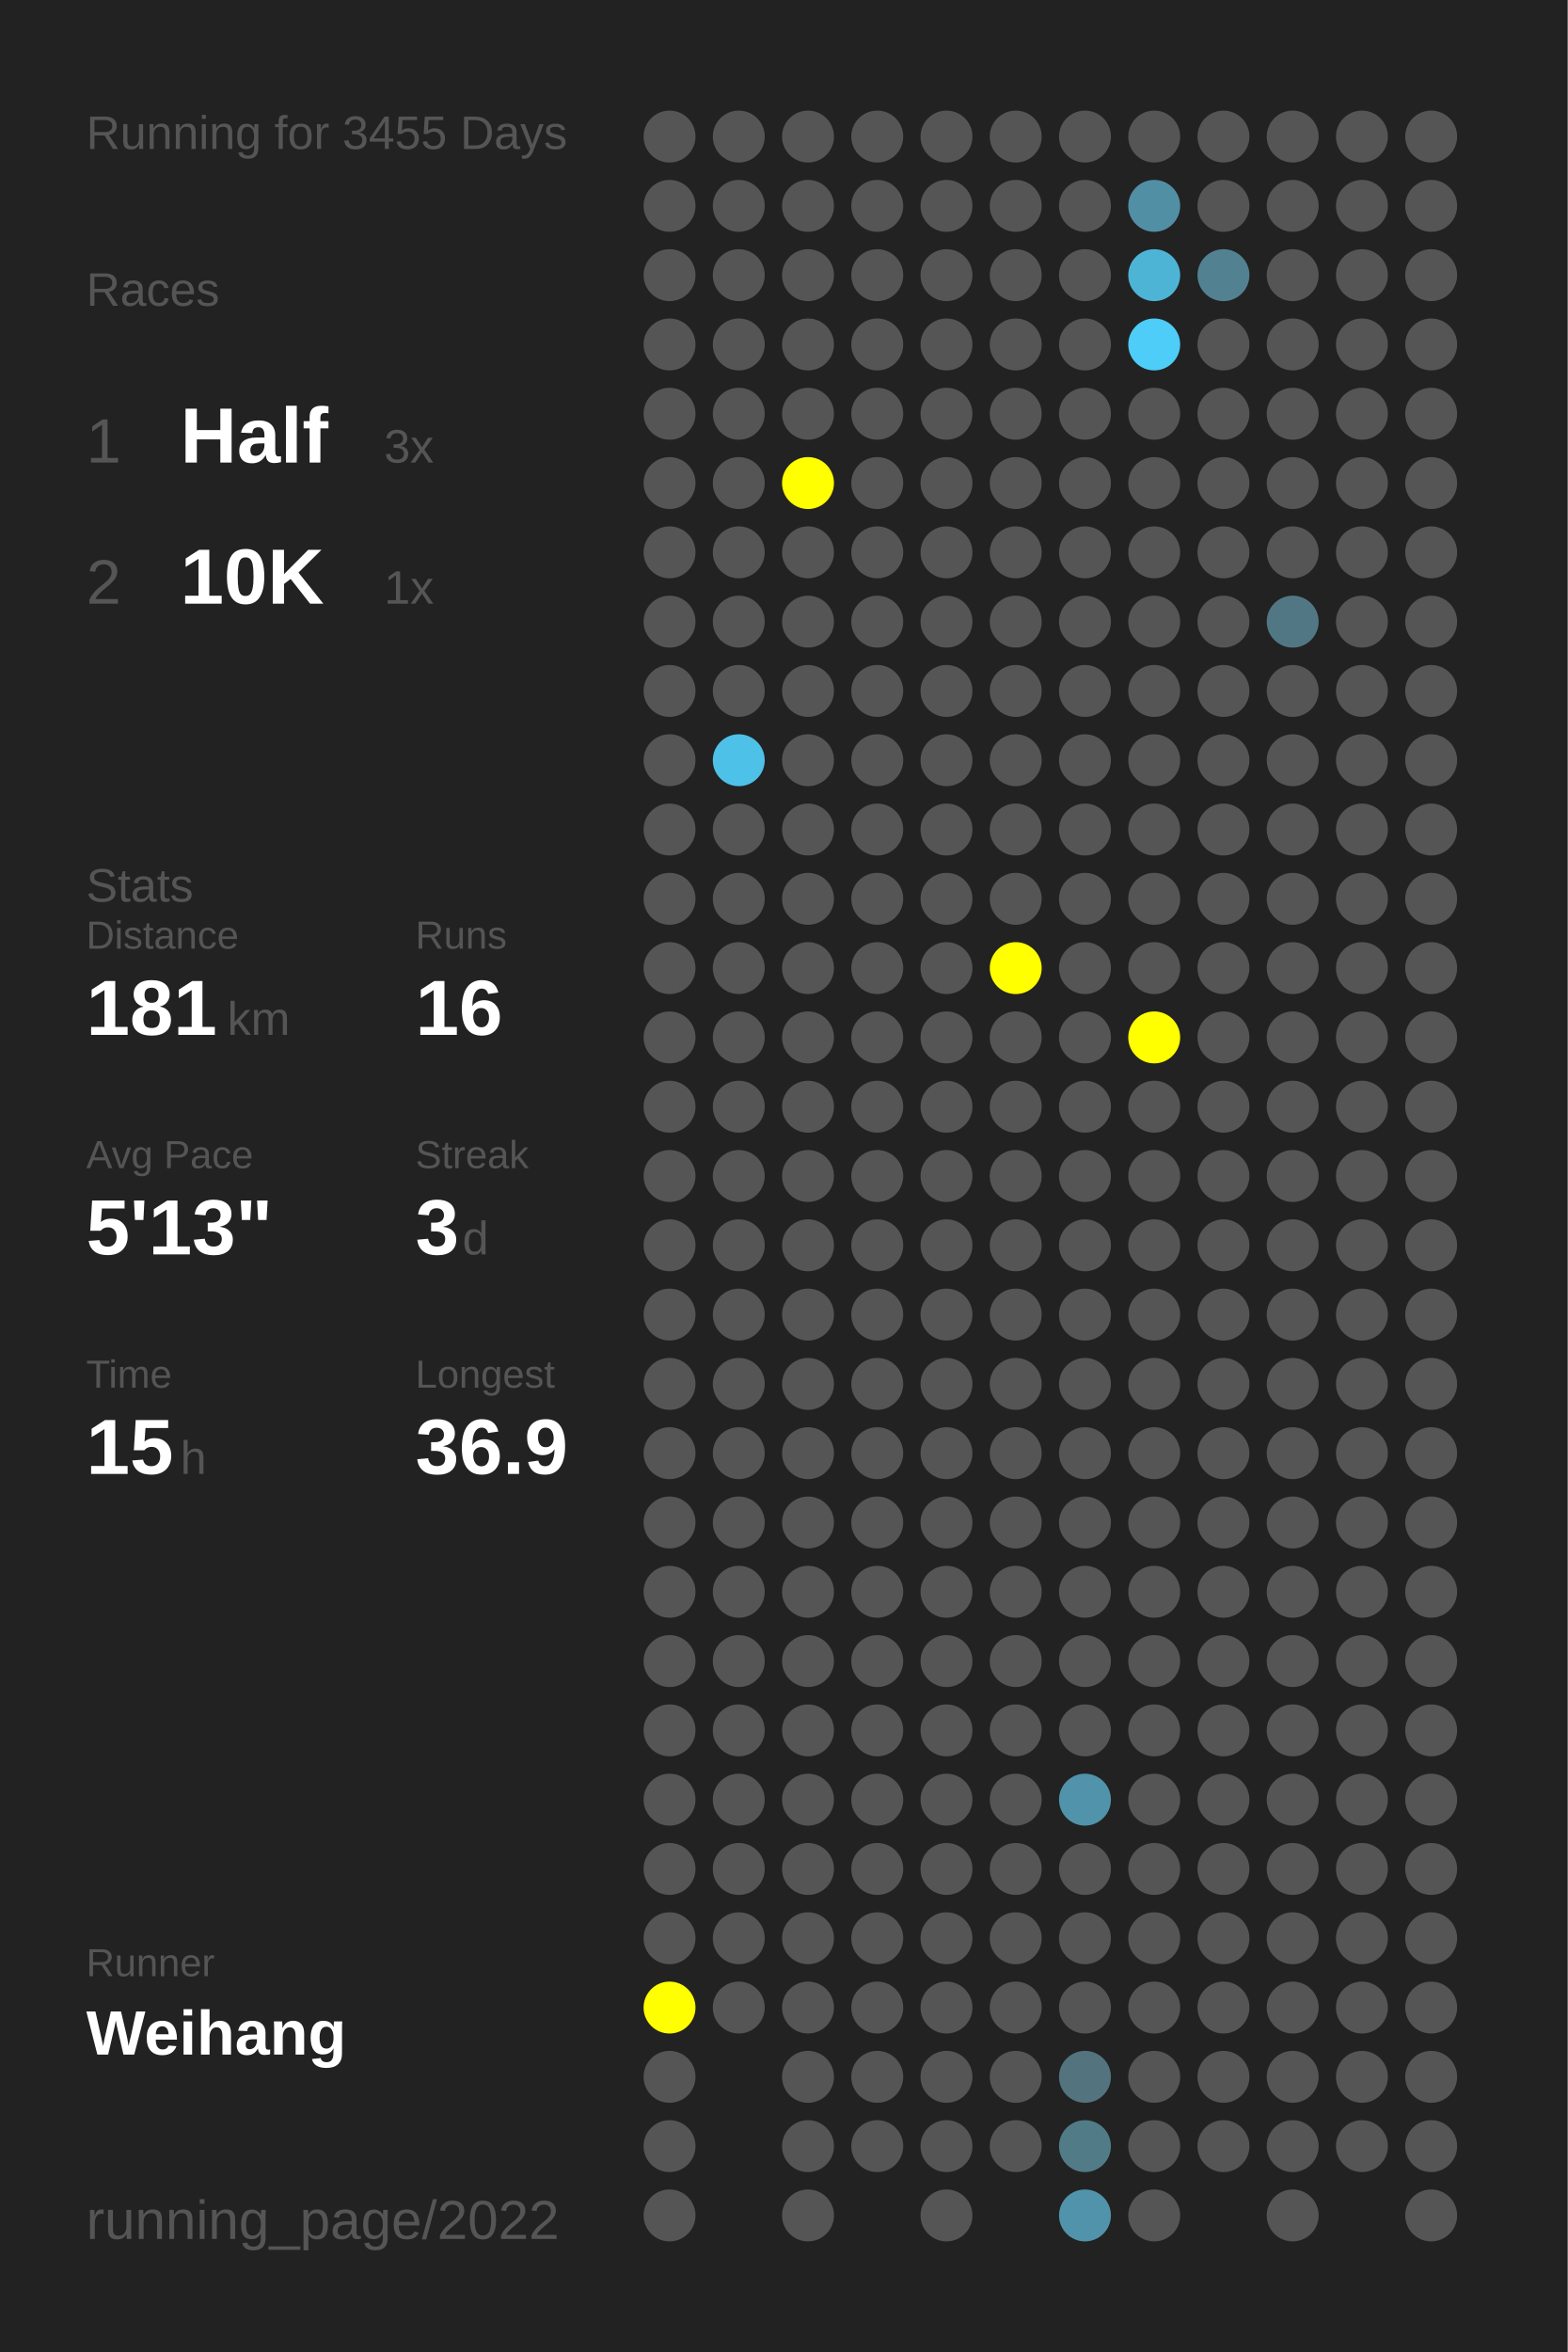
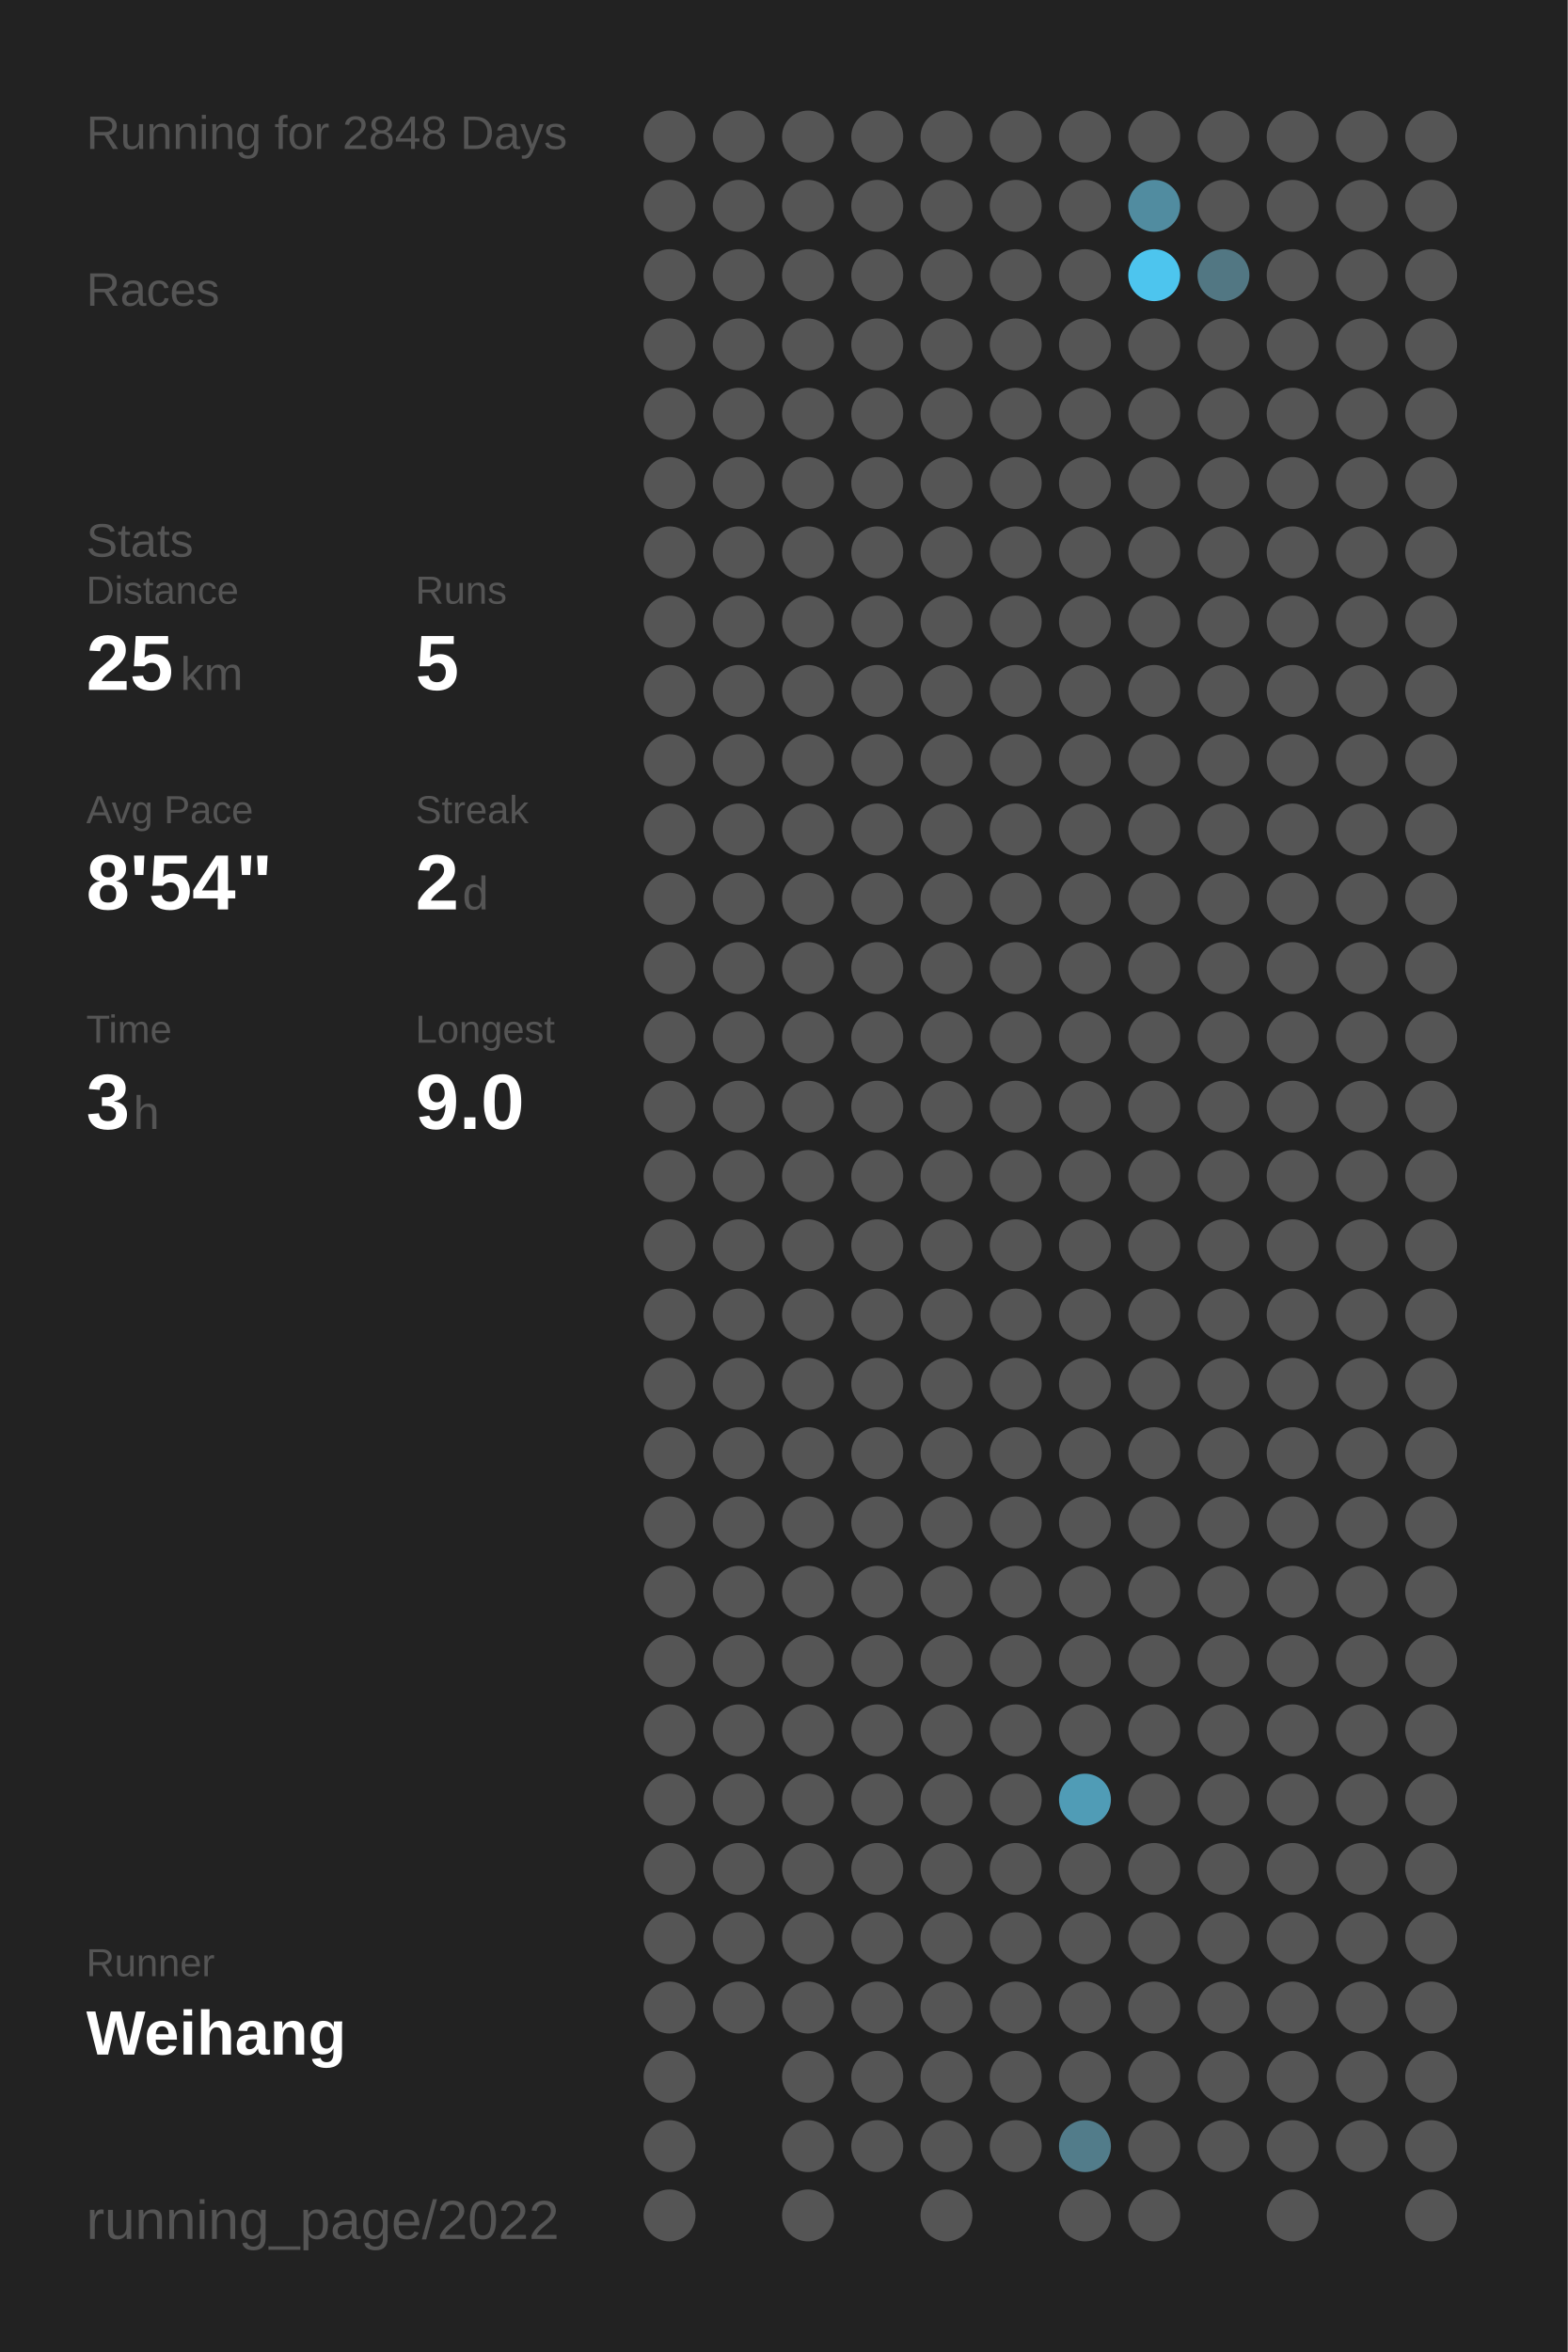
<svg xmlns="http://www.w3.org/2000/svg" baseProfile="full" height="300mm" version="1.1" viewBox="0,0,200,300" width="200mm">
  <defs />
  <rect fill="#222222" height="300" width="200" x="0" y="0" />
-   <text fill="#555555" style="font-size:6px; font-family:Arial;" x="11" y="19">Running for 3455 Days</text>
+   <text fill="#555555" style="font-size:6px; font-family:Arial;" x="11" y="19">Running for 2848 Days</text>
  <text fill="#555555" style="font-size:6px; font-family:Arial;" x="11" y="39">Races</text>
-   <text fill="#555555" style="font-size:8px; font-family:Arial;" x="11" y="59">1</text>
-   <text fill="#FFFFFF" style="font-size:10px; font-family:Arial; font-weight:bold;" x="23" y="59">Half</text>
-   <text fill="#555555" style="font-size:6px; font-family:Arial;" x="49" y="59">3x</text>
-   <text fill="#555555" style="font-size:8px; font-family:Arial;" x="11" y="77">2</text>
-   <text fill="#FFFFFF" style="font-size:10px; font-family:Arial; font-weight:bold;" x="23" y="77">10K</text>
-   <text fill="#555555" style="font-size:6px; font-family:Arial;" x="49" y="77">1x</text>
-   <text fill="#555555" style="font-size:6px; font-family:Arial;" x="11" y="115">Stats</text>
-   <text fill="#555555" style="font-size:5px; font-family:Arial;" x="11" y="121">Distance</text>
-   <text fill="#FFFFFF" style="font-size:10px; font-family:Arial; font-weight:bold;" x="11" y="132">181</text>
-   <text fill="#555555" style="font-size:6px; font-family:Arial;" x="29" y="132">km</text>
-   <text fill="#555555" style="font-size:5px; font-family:Arial;" x="53" y="121">Runs</text>
-   <text fill="#FFFFFF" style="font-size:10px; font-family:Arial; font-weight:bold;" x="53" y="132">16</text>
-   <text fill="#555555" style="font-size:5px; font-family:Arial;" x="11" y="149">Avg Pace</text>
-   <text fill="#FFFFFF" style="font-size:10px; font-family:Arial; font-weight:bold;" x="11" y="160">5'13"</text>
-   <text fill="#555555" style="font-size:5px; font-family:Arial;" x="53" y="149">Streak</text>
-   <text fill="#FFFFFF" style="font-size:10px; font-family:Arial; font-weight:bold;" x="53" y="160">3</text>
-   <text fill="#555555" style="font-size:6px; font-family:Arial;" x="59" y="160">d</text>
-   <text fill="#555555" style="font-size:5px; font-family:Arial;" x="11" y="177">Time</text>
-   <text fill="#FFFFFF" style="font-size:10px; font-family:Arial; font-weight:bold;" x="11" y="188">15</text>
-   <text fill="#555555" style="font-size:6px; font-family:Arial;" x="23" y="188">h</text>
-   <text fill="#555555" style="font-size:5px; font-family:Arial;" x="53" y="177">Longest</text>
-   <text fill="#FFFFFF" style="font-size:10px; font-family:Arial; font-weight:bold;" x="53" y="188">36.9</text>
+   <text fill="#555555" style="font-size:6px; font-family:Arial;" x="11" y="71">Stats</text>
+   <text fill="#555555" style="font-size:5px; font-family:Arial;" x="11" y="77">Distance</text>
+   <text fill="#FFFFFF" style="font-size:10px; font-family:Arial; font-weight:bold;" x="11" y="88">25</text>
+   <text fill="#555555" style="font-size:6px; font-family:Arial;" x="23" y="88">km</text>
+   <text fill="#555555" style="font-size:5px; font-family:Arial;" x="53" y="77">Runs</text>
+   <text fill="#FFFFFF" style="font-size:10px; font-family:Arial; font-weight:bold;" x="53" y="88">5</text>
+   <text fill="#555555" style="font-size:5px; font-family:Arial;" x="11" y="105">Avg Pace</text>
+   <text fill="#FFFFFF" style="font-size:10px; font-family:Arial; font-weight:bold;" x="11" y="116">8'54"</text>
+   <text fill="#555555" style="font-size:5px; font-family:Arial;" x="53" y="105">Streak</text>
+   <text fill="#FFFFFF" style="font-size:10px; font-family:Arial; font-weight:bold;" x="53" y="116">2</text>
+   <text fill="#555555" style="font-size:6px; font-family:Arial;" x="59" y="116">d</text>
+   <text fill="#555555" style="font-size:5px; font-family:Arial;" x="11" y="133">Time</text>
+   <text fill="#FFFFFF" style="font-size:10px; font-family:Arial; font-weight:bold;" x="11" y="144">3</text>
+   <text fill="#555555" style="font-size:6px; font-family:Arial;" x="17" y="144">h</text>
+   <text fill="#555555" style="font-size:5px; font-family:Arial;" x="53" y="133">Longest</text>
+   <text fill="#FFFFFF" style="font-size:10px; font-family:Arial; font-weight:bold;" x="53" y="144">9.0</text>
  <text fill="#555555" style="font-size:5px; font-family:Arial;" x="11" y="252.065">Runner</text>
  <text fill="#FFFFFF" style="font-size:8px; font-family:Arial; font-weight:bold;" x="11" y="262.065">Weihang</text>
  <text fill="#555555" style="font-size:7px; font-family:Arial;" x="11" y="285.581">running_page/2022</text>
  <circle cx="85.417" cy="17.419" fill="#555555" r="3.312" />
  <circle cx="85.417" cy="26.258" fill="#555555" r="3.312" />
  <circle cx="85.417" cy="35.097" fill="#555555" r="3.312" />
  <circle cx="85.417" cy="43.935" fill="#555555" r="3.312" />
  <circle cx="85.417" cy="52.774" fill="#555555" r="3.312" />
  <circle cx="85.417" cy="61.613" fill="#555555" r="3.312" />
  <circle cx="85.417" cy="70.452" fill="#555555" r="3.312" />
  <circle cx="85.417" cy="79.29" fill="#555555" r="3.312" />
  <circle cx="85.417" cy="88.129" fill="#555555" r="3.312" />
  <circle cx="85.417" cy="96.968" fill="#555555" r="3.312" />
  <circle cx="85.417" cy="105.806" fill="#555555" r="3.312" />
  <circle cx="85.417" cy="114.645" fill="#555555" r="3.312" />
  <circle cx="85.417" cy="123.484" fill="#555555" r="3.312" />
  <circle cx="85.417" cy="132.323" fill="#555555" r="3.312" />
  <circle cx="85.417" cy="141.161" fill="#555555" r="3.312" />
  <circle cx="85.417" cy="150" fill="#555555" r="3.312" />
  <circle cx="85.417" cy="158.839" fill="#555555" r="3.312" />
  <circle cx="85.417" cy="167.677" fill="#555555" r="3.312" />
  <circle cx="85.417" cy="176.516" fill="#555555" r="3.312" />
  <circle cx="85.417" cy="185.355" fill="#555555" r="3.312" />
  <circle cx="85.417" cy="194.194" fill="#555555" r="3.312" />
  <circle cx="85.417" cy="203.032" fill="#555555" r="3.312" />
  <circle cx="85.417" cy="211.871" fill="#555555" r="3.312" />
  <circle cx="85.417" cy="220.71" fill="#555555" r="3.312" />
  <circle cx="85.417" cy="229.548" fill="#555555" r="3.312" />
  <circle cx="85.417" cy="238.387" fill="#555555" r="3.312" />
  <circle cx="85.417" cy="247.226" fill="#555555" r="3.312" />
-   <circle cx="85.417" cy="256.065" fill="#FFFF00" r="3.312" />
+   <circle cx="85.417" cy="256.065" fill="#555555" r="3.312" />
  <circle cx="85.417" cy="264.903" fill="#555555" r="3.312" />
  <circle cx="85.417" cy="273.742" fill="#555555" r="3.312" />
  <circle cx="85.417" cy="282.581" fill="#555555" r="3.312" />
  <circle cx="94.25" cy="17.419" fill="#555555" r="3.312" />
  <circle cx="94.25" cy="26.258" fill="#555555" r="3.312" />
  <circle cx="94.25" cy="35.097" fill="#555555" r="3.312" />
  <circle cx="94.25" cy="43.935" fill="#555555" r="3.312" />
  <circle cx="94.25" cy="52.774" fill="#555555" r="3.312" />
  <circle cx="94.25" cy="61.613" fill="#555555" r="3.312" />
  <circle cx="94.25" cy="70.452" fill="#555555" r="3.312" />
  <circle cx="94.25" cy="79.29" fill="#555555" r="3.312" />
  <circle cx="94.25" cy="88.129" fill="#555555" r="3.312" />
-   <circle cx="94.25" cy="96.968" fill="#4ec1e8" r="3.312" />
+   <circle cx="94.25" cy="96.968" fill="#555555" r="3.312" />
  <circle cx="94.25" cy="105.806" fill="#555555" r="3.312" />
  <circle cx="94.25" cy="114.645" fill="#555555" r="3.312" />
  <circle cx="94.25" cy="123.484" fill="#555555" r="3.312" />
  <circle cx="94.25" cy="132.323" fill="#555555" r="3.312" />
  <circle cx="94.25" cy="141.161" fill="#555555" r="3.312" />
  <circle cx="94.25" cy="150" fill="#555555" r="3.312" />
  <circle cx="94.25" cy="158.839" fill="#555555" r="3.312" />
  <circle cx="94.25" cy="167.677" fill="#555555" r="3.312" />
  <circle cx="94.25" cy="176.516" fill="#555555" r="3.312" />
  <circle cx="94.25" cy="185.355" fill="#555555" r="3.312" />
  <circle cx="94.25" cy="194.194" fill="#555555" r="3.312" />
  <circle cx="94.25" cy="203.032" fill="#555555" r="3.312" />
  <circle cx="94.25" cy="211.871" fill="#555555" r="3.312" />
  <circle cx="94.25" cy="220.71" fill="#555555" r="3.312" />
  <circle cx="94.25" cy="229.548" fill="#555555" r="3.312" />
  <circle cx="94.25" cy="238.387" fill="#555555" r="3.312" />
  <circle cx="94.25" cy="247.226" fill="#555555" r="3.312" />
  <circle cx="94.25" cy="256.065" fill="#555555" r="3.312" />
  <circle cx="103.083" cy="17.419" fill="#555555" r="3.312" />
  <circle cx="103.083" cy="26.258" fill="#555555" r="3.312" />
  <circle cx="103.083" cy="35.097" fill="#555555" r="3.312" />
  <circle cx="103.083" cy="43.935" fill="#555555" r="3.312" />
  <circle cx="103.083" cy="52.774" fill="#555555" r="3.312" />
-   <circle cx="103.083" cy="61.613" fill="#FFFF00" r="3.312" />
+   <circle cx="103.083" cy="61.613" fill="#555555" r="3.312" />
  <circle cx="103.083" cy="70.452" fill="#555555" r="3.312" />
  <circle cx="103.083" cy="79.29" fill="#555555" r="3.312" />
  <circle cx="103.083" cy="88.129" fill="#555555" r="3.312" />
  <circle cx="103.083" cy="96.968" fill="#555555" r="3.312" />
  <circle cx="103.083" cy="105.806" fill="#555555" r="3.312" />
  <circle cx="103.083" cy="114.645" fill="#555555" r="3.312" />
  <circle cx="103.083" cy="123.484" fill="#555555" r="3.312" />
  <circle cx="103.083" cy="132.323" fill="#555555" r="3.312" />
  <circle cx="103.083" cy="141.161" fill="#555555" r="3.312" />
  <circle cx="103.083" cy="150" fill="#555555" r="3.312" />
  <circle cx="103.083" cy="158.839" fill="#555555" r="3.312" />
  <circle cx="103.083" cy="167.677" fill="#555555" r="3.312" />
  <circle cx="103.083" cy="176.516" fill="#555555" r="3.312" />
  <circle cx="103.083" cy="185.355" fill="#555555" r="3.312" />
  <circle cx="103.083" cy="194.194" fill="#555555" r="3.312" />
  <circle cx="103.083" cy="203.032" fill="#555555" r="3.312" />
  <circle cx="103.083" cy="211.871" fill="#555555" r="3.312" />
  <circle cx="103.083" cy="220.71" fill="#555555" r="3.312" />
  <circle cx="103.083" cy="229.548" fill="#555555" r="3.312" />
  <circle cx="103.083" cy="238.387" fill="#555555" r="3.312" />
  <circle cx="103.083" cy="247.226" fill="#555555" r="3.312" />
  <circle cx="103.083" cy="256.065" fill="#555555" r="3.312" />
  <circle cx="103.083" cy="264.903" fill="#555555" r="3.312" />
  <circle cx="103.083" cy="273.742" fill="#555555" r="3.312" />
  <circle cx="103.083" cy="282.581" fill="#555555" r="3.312" />
  <circle cx="111.917" cy="17.419" fill="#555555" r="3.312" />
  <circle cx="111.917" cy="26.258" fill="#555555" r="3.312" />
  <circle cx="111.917" cy="35.097" fill="#555555" r="3.312" />
  <circle cx="111.917" cy="43.935" fill="#555555" r="3.312" />
  <circle cx="111.917" cy="52.774" fill="#555555" r="3.312" />
  <circle cx="111.917" cy="61.613" fill="#555555" r="3.312" />
  <circle cx="111.917" cy="70.452" fill="#555555" r="3.312" />
  <circle cx="111.917" cy="79.29" fill="#555555" r="3.312" />
  <circle cx="111.917" cy="88.129" fill="#555555" r="3.312" />
  <circle cx="111.917" cy="96.968" fill="#555555" r="3.312" />
  <circle cx="111.917" cy="105.806" fill="#555555" r="3.312" />
  <circle cx="111.917" cy="114.645" fill="#555555" r="3.312" />
  <circle cx="111.917" cy="123.484" fill="#555555" r="3.312" />
  <circle cx="111.917" cy="132.323" fill="#555555" r="3.312" />
  <circle cx="111.917" cy="141.161" fill="#555555" r="3.312" />
  <circle cx="111.917" cy="150" fill="#555555" r="3.312" />
  <circle cx="111.917" cy="158.839" fill="#555555" r="3.312" />
  <circle cx="111.917" cy="167.677" fill="#555555" r="3.312" />
  <circle cx="111.917" cy="176.516" fill="#555555" r="3.312" />
  <circle cx="111.917" cy="185.355" fill="#555555" r="3.312" />
  <circle cx="111.917" cy="194.194" fill="#555555" r="3.312" />
  <circle cx="111.917" cy="203.032" fill="#555555" r="3.312" />
  <circle cx="111.917" cy="211.871" fill="#555555" r="3.312" />
  <circle cx="111.917" cy="220.71" fill="#555555" r="3.312" />
  <circle cx="111.917" cy="229.548" fill="#555555" r="3.312" />
  <circle cx="111.917" cy="238.387" fill="#555555" r="3.312" />
  <circle cx="111.917" cy="247.226" fill="#555555" r="3.312" />
  <circle cx="111.917" cy="256.065" fill="#555555" r="3.312" />
  <circle cx="111.917" cy="264.903" fill="#555555" r="3.312" />
  <circle cx="111.917" cy="273.742" fill="#555555" r="3.312" />
  <circle cx="120.75" cy="17.419" fill="#555555" r="3.312" />
  <circle cx="120.75" cy="26.258" fill="#555555" r="3.312" />
  <circle cx="120.75" cy="35.097" fill="#555555" r="3.312" />
  <circle cx="120.75" cy="43.935" fill="#555555" r="3.312" />
  <circle cx="120.75" cy="52.774" fill="#555555" r="3.312" />
  <circle cx="120.75" cy="61.613" fill="#555555" r="3.312" />
  <circle cx="120.75" cy="70.452" fill="#555555" r="3.312" />
  <circle cx="120.75" cy="79.29" fill="#555555" r="3.312" />
  <circle cx="120.75" cy="88.129" fill="#555555" r="3.312" />
  <circle cx="120.75" cy="96.968" fill="#555555" r="3.312" />
  <circle cx="120.75" cy="105.806" fill="#555555" r="3.312" />
  <circle cx="120.75" cy="114.645" fill="#555555" r="3.312" />
  <circle cx="120.75" cy="123.484" fill="#555555" r="3.312" />
  <circle cx="120.75" cy="132.323" fill="#555555" r="3.312" />
  <circle cx="120.75" cy="141.161" fill="#555555" r="3.312" />
  <circle cx="120.75" cy="150" fill="#555555" r="3.312" />
  <circle cx="120.75" cy="158.839" fill="#555555" r="3.312" />
  <circle cx="120.75" cy="167.677" fill="#555555" r="3.312" />
  <circle cx="120.75" cy="176.516" fill="#555555" r="3.312" />
  <circle cx="120.75" cy="185.355" fill="#555555" r="3.312" />
  <circle cx="120.75" cy="194.194" fill="#555555" r="3.312" />
  <circle cx="120.75" cy="203.032" fill="#555555" r="3.312" />
  <circle cx="120.75" cy="211.871" fill="#555555" r="3.312" />
  <circle cx="120.75" cy="220.71" fill="#555555" r="3.312" />
  <circle cx="120.75" cy="229.548" fill="#555555" r="3.312" />
  <circle cx="120.75" cy="238.387" fill="#555555" r="3.312" />
  <circle cx="120.75" cy="247.226" fill="#555555" r="3.312" />
  <circle cx="120.75" cy="256.065" fill="#555555" r="3.312" />
  <circle cx="120.75" cy="264.903" fill="#555555" r="3.312" />
  <circle cx="120.75" cy="273.742" fill="#555555" r="3.312" />
  <circle cx="120.75" cy="282.581" fill="#555555" r="3.312" />
  <circle cx="129.583" cy="17.419" fill="#555555" r="3.312" />
  <circle cx="129.583" cy="26.258" fill="#555555" r="3.312" />
  <circle cx="129.583" cy="35.097" fill="#555555" r="3.312" />
  <circle cx="129.583" cy="43.935" fill="#555555" r="3.312" />
  <circle cx="129.583" cy="52.774" fill="#555555" r="3.312" />
  <circle cx="129.583" cy="61.613" fill="#555555" r="3.312" />
  <circle cx="129.583" cy="70.452" fill="#555555" r="3.312" />
  <circle cx="129.583" cy="79.29" fill="#555555" r="3.312" />
  <circle cx="129.583" cy="88.129" fill="#555555" r="3.312" />
  <circle cx="129.583" cy="96.968" fill="#555555" r="3.312" />
  <circle cx="129.583" cy="105.806" fill="#555555" r="3.312" />
  <circle cx="129.583" cy="114.645" fill="#555555" r="3.312" />
-   <circle cx="129.583" cy="123.484" fill="#FFFF00" r="3.312" />
+   <circle cx="129.583" cy="123.484" fill="#555555" r="3.312" />
  <circle cx="129.583" cy="132.323" fill="#555555" r="3.312" />
  <circle cx="129.583" cy="141.161" fill="#555555" r="3.312" />
  <circle cx="129.583" cy="150" fill="#555555" r="3.312" />
  <circle cx="129.583" cy="158.839" fill="#555555" r="3.312" />
  <circle cx="129.583" cy="167.677" fill="#555555" r="3.312" />
  <circle cx="129.583" cy="176.516" fill="#555555" r="3.312" />
  <circle cx="129.583" cy="185.355" fill="#555555" r="3.312" />
  <circle cx="129.583" cy="194.194" fill="#555555" r="3.312" />
  <circle cx="129.583" cy="203.032" fill="#555555" r="3.312" />
  <circle cx="129.583" cy="211.871" fill="#555555" r="3.312" />
  <circle cx="129.583" cy="220.71" fill="#555555" r="3.312" />
  <circle cx="129.583" cy="229.548" fill="#555555" r="3.312" />
  <circle cx="129.583" cy="238.387" fill="#555555" r="3.312" />
  <circle cx="129.583" cy="247.226" fill="#555555" r="3.312" />
  <circle cx="129.583" cy="256.065" fill="#555555" r="3.312" />
  <circle cx="129.583" cy="264.903" fill="#555555" r="3.312" />
  <circle cx="129.583" cy="273.742" fill="#555555" r="3.312" />
  <circle cx="138.417" cy="17.419" fill="#555555" r="3.312" />
  <circle cx="138.417" cy="26.258" fill="#555555" r="3.312" />
  <circle cx="138.417" cy="35.097" fill="#555555" r="3.312" />
  <circle cx="138.417" cy="43.935" fill="#555555" r="3.312" />
  <circle cx="138.417" cy="52.774" fill="#555555" r="3.312" />
  <circle cx="138.417" cy="61.613" fill="#555555" r="3.312" />
  <circle cx="138.417" cy="70.452" fill="#555555" r="3.312" />
  <circle cx="138.417" cy="79.29" fill="#555555" r="3.312" />
  <circle cx="138.417" cy="88.129" fill="#555555" r="3.312" />
  <circle cx="138.417" cy="96.968" fill="#555555" r="3.312" />
  <circle cx="138.417" cy="105.806" fill="#555555" r="3.312" />
  <circle cx="138.417" cy="114.645" fill="#555555" r="3.312" />
  <circle cx="138.417" cy="123.484" fill="#555555" r="3.312" />
  <circle cx="138.417" cy="132.323" fill="#555555" r="3.312" />
  <circle cx="138.417" cy="141.161" fill="#555555" r="3.312" />
  <circle cx="138.417" cy="150" fill="#555555" r="3.312" />
  <circle cx="138.417" cy="158.839" fill="#555555" r="3.312" />
  <circle cx="138.417" cy="167.677" fill="#555555" r="3.312" />
  <circle cx="138.417" cy="176.516" fill="#555555" r="3.312" />
  <circle cx="138.417" cy="185.355" fill="#555555" r="3.312" />
  <circle cx="138.417" cy="194.194" fill="#555555" r="3.312" />
  <circle cx="138.417" cy="203.032" fill="#555555" r="3.312" />
  <circle cx="138.417" cy="211.871" fill="#555555" r="3.312" />
  <circle cx="138.417" cy="220.71" fill="#555555" r="3.312" />
-   <circle cx="138.417" cy="229.548" fill="#5093aa" r="3.312" />
+   <circle cx="138.417" cy="229.548" fill="#509cb6" r="3.312" />
  <circle cx="138.417" cy="238.387" fill="#555555" r="3.312" />
  <circle cx="138.417" cy="247.226" fill="#555555" r="3.312" />
  <circle cx="138.417" cy="256.065" fill="#555555" r="3.312" />
-   <circle cx="138.417" cy="264.903" fill="#53737f" r="3.312" />
-   <circle cx="138.417" cy="273.742" fill="#527b88" r="3.312" />
-   <circle cx="138.417" cy="282.581" fill="#5093aa" r="3.312" />
+   <circle cx="138.417" cy="264.903" fill="#555555" r="3.312" />
+   <circle cx="138.417" cy="273.742" fill="#527c8a" r="3.312" />
+   <circle cx="138.417" cy="282.581" fill="#555555" r="3.312" />
  <circle cx="147.25" cy="17.419" fill="#555555" r="3.312" />
-   <circle cx="147.25" cy="26.258" fill="#518fa4" r="3.312" />
-   <circle cx="147.25" cy="35.097" fill="#4eb4d6" r="3.312" />
-   <circle cx="147.25" cy="43.935" fill="#4dcdf8" r="3.312" />
+   <circle cx="147.25" cy="26.258" fill="#518ca0" r="3.312" />
+   <circle cx="147.25" cy="35.097" fill="#4dc5ee" r="3.312" />
+   <circle cx="147.25" cy="43.935" fill="#555555" r="3.312" />
  <circle cx="147.25" cy="52.774" fill="#555555" r="3.312" />
  <circle cx="147.25" cy="61.613" fill="#555555" r="3.312" />
  <circle cx="147.25" cy="70.452" fill="#555555" r="3.312" />
  <circle cx="147.25" cy="79.29" fill="#555555" r="3.312" />
  <circle cx="147.25" cy="88.129" fill="#555555" r="3.312" />
  <circle cx="147.25" cy="96.968" fill="#555555" r="3.312" />
  <circle cx="147.25" cy="105.806" fill="#555555" r="3.312" />
  <circle cx="147.25" cy="114.645" fill="#555555" r="3.312" />
  <circle cx="147.25" cy="123.484" fill="#555555" r="3.312" />
-   <circle cx="147.25" cy="132.323" fill="#FFFF00" r="3.312" />
+   <circle cx="147.25" cy="132.323" fill="#555555" r="3.312" />
  <circle cx="147.25" cy="141.161" fill="#555555" r="3.312" />
  <circle cx="147.25" cy="150" fill="#555555" r="3.312" />
  <circle cx="147.25" cy="158.839" fill="#555555" r="3.312" />
  <circle cx="147.25" cy="167.677" fill="#555555" r="3.312" />
  <circle cx="147.25" cy="176.516" fill="#555555" r="3.312" />
  <circle cx="147.25" cy="185.355" fill="#555555" r="3.312" />
  <circle cx="147.25" cy="194.194" fill="#555555" r="3.312" />
  <circle cx="147.25" cy="203.032" fill="#555555" r="3.312" />
  <circle cx="147.25" cy="211.871" fill="#555555" r="3.312" />
  <circle cx="147.25" cy="220.71" fill="#555555" r="3.312" />
  <circle cx="147.25" cy="229.548" fill="#555555" r="3.312" />
  <circle cx="147.25" cy="238.387" fill="#555555" r="3.312" />
  <circle cx="147.25" cy="247.226" fill="#555555" r="3.312" />
  <circle cx="147.25" cy="256.065" fill="#555555" r="3.312" />
  <circle cx="147.25" cy="264.903" fill="#555555" r="3.312" />
  <circle cx="147.25" cy="273.742" fill="#555555" r="3.312" />
  <circle cx="147.25" cy="282.581" fill="#555555" r="3.312" />
  <circle cx="156.083" cy="17.419" fill="#555555" r="3.312" />
  <circle cx="156.083" cy="26.258" fill="#555555" r="3.312" />
-   <circle cx="156.083" cy="35.097" fill="#528292" r="3.312" />
+   <circle cx="156.083" cy="35.097" fill="#527783" r="3.312" />
  <circle cx="156.083" cy="43.935" fill="#555555" r="3.312" />
  <circle cx="156.083" cy="52.774" fill="#555555" r="3.312" />
  <circle cx="156.083" cy="61.613" fill="#555555" r="3.312" />
  <circle cx="156.083" cy="70.452" fill="#555555" r="3.312" />
  <circle cx="156.083" cy="79.29" fill="#555555" r="3.312" />
  <circle cx="156.083" cy="88.129" fill="#555555" r="3.312" />
  <circle cx="156.083" cy="96.968" fill="#555555" r="3.312" />
  <circle cx="156.083" cy="105.806" fill="#555555" r="3.312" />
  <circle cx="156.083" cy="114.645" fill="#555555" r="3.312" />
  <circle cx="156.083" cy="123.484" fill="#555555" r="3.312" />
  <circle cx="156.083" cy="132.323" fill="#555555" r="3.312" />
  <circle cx="156.083" cy="141.161" fill="#555555" r="3.312" />
  <circle cx="156.083" cy="150" fill="#555555" r="3.312" />
  <circle cx="156.083" cy="158.839" fill="#555555" r="3.312" />
  <circle cx="156.083" cy="167.677" fill="#555555" r="3.312" />
  <circle cx="156.083" cy="176.516" fill="#555555" r="3.312" />
  <circle cx="156.083" cy="185.355" fill="#555555" r="3.312" />
  <circle cx="156.083" cy="194.194" fill="#555555" r="3.312" />
  <circle cx="156.083" cy="203.032" fill="#555555" r="3.312" />
  <circle cx="156.083" cy="211.871" fill="#555555" r="3.312" />
  <circle cx="156.083" cy="220.71" fill="#555555" r="3.312" />
  <circle cx="156.083" cy="229.548" fill="#555555" r="3.312" />
  <circle cx="156.083" cy="238.387" fill="#555555" r="3.312" />
  <circle cx="156.083" cy="247.226" fill="#555555" r="3.312" />
  <circle cx="156.083" cy="256.065" fill="#555555" r="3.312" />
  <circle cx="156.083" cy="264.903" fill="#555555" r="3.312" />
  <circle cx="156.083" cy="273.742" fill="#555555" r="3.312" />
  <circle cx="164.917" cy="17.419" fill="#555555" r="3.312" />
  <circle cx="164.917" cy="26.258" fill="#555555" r="3.312" />
  <circle cx="164.917" cy="35.097" fill="#555555" r="3.312" />
  <circle cx="164.917" cy="43.935" fill="#555555" r="3.312" />
  <circle cx="164.917" cy="52.774" fill="#555555" r="3.312" />
  <circle cx="164.917" cy="61.613" fill="#555555" r="3.312" />
  <circle cx="164.917" cy="70.452" fill="#555555" r="3.312" />
-   <circle cx="164.917" cy="79.29" fill="#527784" r="3.312" />
+   <circle cx="164.917" cy="79.29" fill="#555555" r="3.312" />
  <circle cx="164.917" cy="88.129" fill="#555555" r="3.312" />
  <circle cx="164.917" cy="96.968" fill="#555555" r="3.312" />
  <circle cx="164.917" cy="105.806" fill="#555555" r="3.312" />
  <circle cx="164.917" cy="114.645" fill="#555555" r="3.312" />
  <circle cx="164.917" cy="123.484" fill="#555555" r="3.312" />
  <circle cx="164.917" cy="132.323" fill="#555555" r="3.312" />
  <circle cx="164.917" cy="141.161" fill="#555555" r="3.312" />
  <circle cx="164.917" cy="150" fill="#555555" r="3.312" />
  <circle cx="164.917" cy="158.839" fill="#555555" r="3.312" />
  <circle cx="164.917" cy="167.677" fill="#555555" r="3.312" />
  <circle cx="164.917" cy="176.516" fill="#555555" r="3.312" />
  <circle cx="164.917" cy="185.355" fill="#555555" r="3.312" />
  <circle cx="164.917" cy="194.194" fill="#555555" r="3.312" />
  <circle cx="164.917" cy="203.032" fill="#555555" r="3.312" />
  <circle cx="164.917" cy="211.871" fill="#555555" r="3.312" />
  <circle cx="164.917" cy="220.71" fill="#555555" r="3.312" />
  <circle cx="164.917" cy="229.548" fill="#555555" r="3.312" />
  <circle cx="164.917" cy="238.387" fill="#555555" r="3.312" />
  <circle cx="164.917" cy="247.226" fill="#555555" r="3.312" />
  <circle cx="164.917" cy="256.065" fill="#555555" r="3.312" />
  <circle cx="164.917" cy="264.903" fill="#555555" r="3.312" />
  <circle cx="164.917" cy="273.742" fill="#555555" r="3.312" />
  <circle cx="164.917" cy="282.581" fill="#555555" r="3.312" />
  <circle cx="173.75" cy="17.419" fill="#555555" r="3.312" />
  <circle cx="173.75" cy="26.258" fill="#555555" r="3.312" />
  <circle cx="173.75" cy="35.097" fill="#555555" r="3.312" />
  <circle cx="173.75" cy="43.935" fill="#555555" r="3.312" />
  <circle cx="173.75" cy="52.774" fill="#555555" r="3.312" />
  <circle cx="173.75" cy="61.613" fill="#555555" r="3.312" />
  <circle cx="173.75" cy="70.452" fill="#555555" r="3.312" />
  <circle cx="173.75" cy="79.29" fill="#555555" r="3.312" />
  <circle cx="173.75" cy="88.129" fill="#555555" r="3.312" />
  <circle cx="173.75" cy="96.968" fill="#555555" r="3.312" />
  <circle cx="173.75" cy="105.806" fill="#555555" r="3.312" />
  <circle cx="173.75" cy="114.645" fill="#555555" r="3.312" />
  <circle cx="173.75" cy="123.484" fill="#555555" r="3.312" />
  <circle cx="173.75" cy="132.323" fill="#555555" r="3.312" />
  <circle cx="173.75" cy="141.161" fill="#555555" r="3.312" />
  <circle cx="173.75" cy="150" fill="#555555" r="3.312" />
  <circle cx="173.75" cy="158.839" fill="#555555" r="3.312" />
  <circle cx="173.75" cy="167.677" fill="#555555" r="3.312" />
  <circle cx="173.75" cy="176.516" fill="#555555" r="3.312" />
  <circle cx="173.75" cy="185.355" fill="#555555" r="3.312" />
  <circle cx="173.75" cy="194.194" fill="#555555" r="3.312" />
  <circle cx="173.75" cy="203.032" fill="#555555" r="3.312" />
  <circle cx="173.75" cy="211.871" fill="#555555" r="3.312" />
  <circle cx="173.75" cy="220.71" fill="#555555" r="3.312" />
  <circle cx="173.75" cy="229.548" fill="#555555" r="3.312" />
  <circle cx="173.75" cy="238.387" fill="#555555" r="3.312" />
  <circle cx="173.75" cy="247.226" fill="#555555" r="3.312" />
  <circle cx="173.75" cy="256.065" fill="#555555" r="3.312" />
  <circle cx="173.75" cy="264.903" fill="#555555" r="3.312" />
  <circle cx="173.75" cy="273.742" fill="#555555" r="3.312" />
  <circle cx="182.583" cy="17.419" fill="#555555" r="3.312" />
  <circle cx="182.583" cy="26.258" fill="#555555" r="3.312" />
  <circle cx="182.583" cy="35.097" fill="#555555" r="3.312" />
  <circle cx="182.583" cy="43.935" fill="#555555" r="3.312" />
  <circle cx="182.583" cy="52.774" fill="#555555" r="3.312" />
  <circle cx="182.583" cy="61.613" fill="#555555" r="3.312" />
  <circle cx="182.583" cy="70.452" fill="#555555" r="3.312" />
  <circle cx="182.583" cy="79.29" fill="#555555" r="3.312" />
  <circle cx="182.583" cy="88.129" fill="#555555" r="3.312" />
  <circle cx="182.583" cy="96.968" fill="#555555" r="3.312" />
  <circle cx="182.583" cy="105.806" fill="#555555" r="3.312" />
  <circle cx="182.583" cy="114.645" fill="#555555" r="3.312" />
  <circle cx="182.583" cy="123.484" fill="#555555" r="3.312" />
  <circle cx="182.583" cy="132.323" fill="#555555" r="3.312" />
  <circle cx="182.583" cy="141.161" fill="#555555" r="3.312" />
  <circle cx="182.583" cy="150" fill="#555555" r="3.312" />
  <circle cx="182.583" cy="158.839" fill="#555555" r="3.312" />
  <circle cx="182.583" cy="167.677" fill="#555555" r="3.312" />
  <circle cx="182.583" cy="176.516" fill="#555555" r="3.312" />
  <circle cx="182.583" cy="185.355" fill="#555555" r="3.312" />
  <circle cx="182.583" cy="194.194" fill="#555555" r="3.312" />
  <circle cx="182.583" cy="203.032" fill="#555555" r="3.312" />
  <circle cx="182.583" cy="211.871" fill="#555555" r="3.312" />
  <circle cx="182.583" cy="220.71" fill="#555555" r="3.312" />
  <circle cx="182.583" cy="229.548" fill="#555555" r="3.312" />
  <circle cx="182.583" cy="238.387" fill="#555555" r="3.312" />
  <circle cx="182.583" cy="247.226" fill="#555555" r="3.312" />
  <circle cx="182.583" cy="256.065" fill="#555555" r="3.312" />
  <circle cx="182.583" cy="264.903" fill="#555555" r="3.312" />
  <circle cx="182.583" cy="273.742" fill="#555555" r="3.312" />
  <circle cx="182.583" cy="282.581" fill="#555555" r="3.312" />
</svg>
